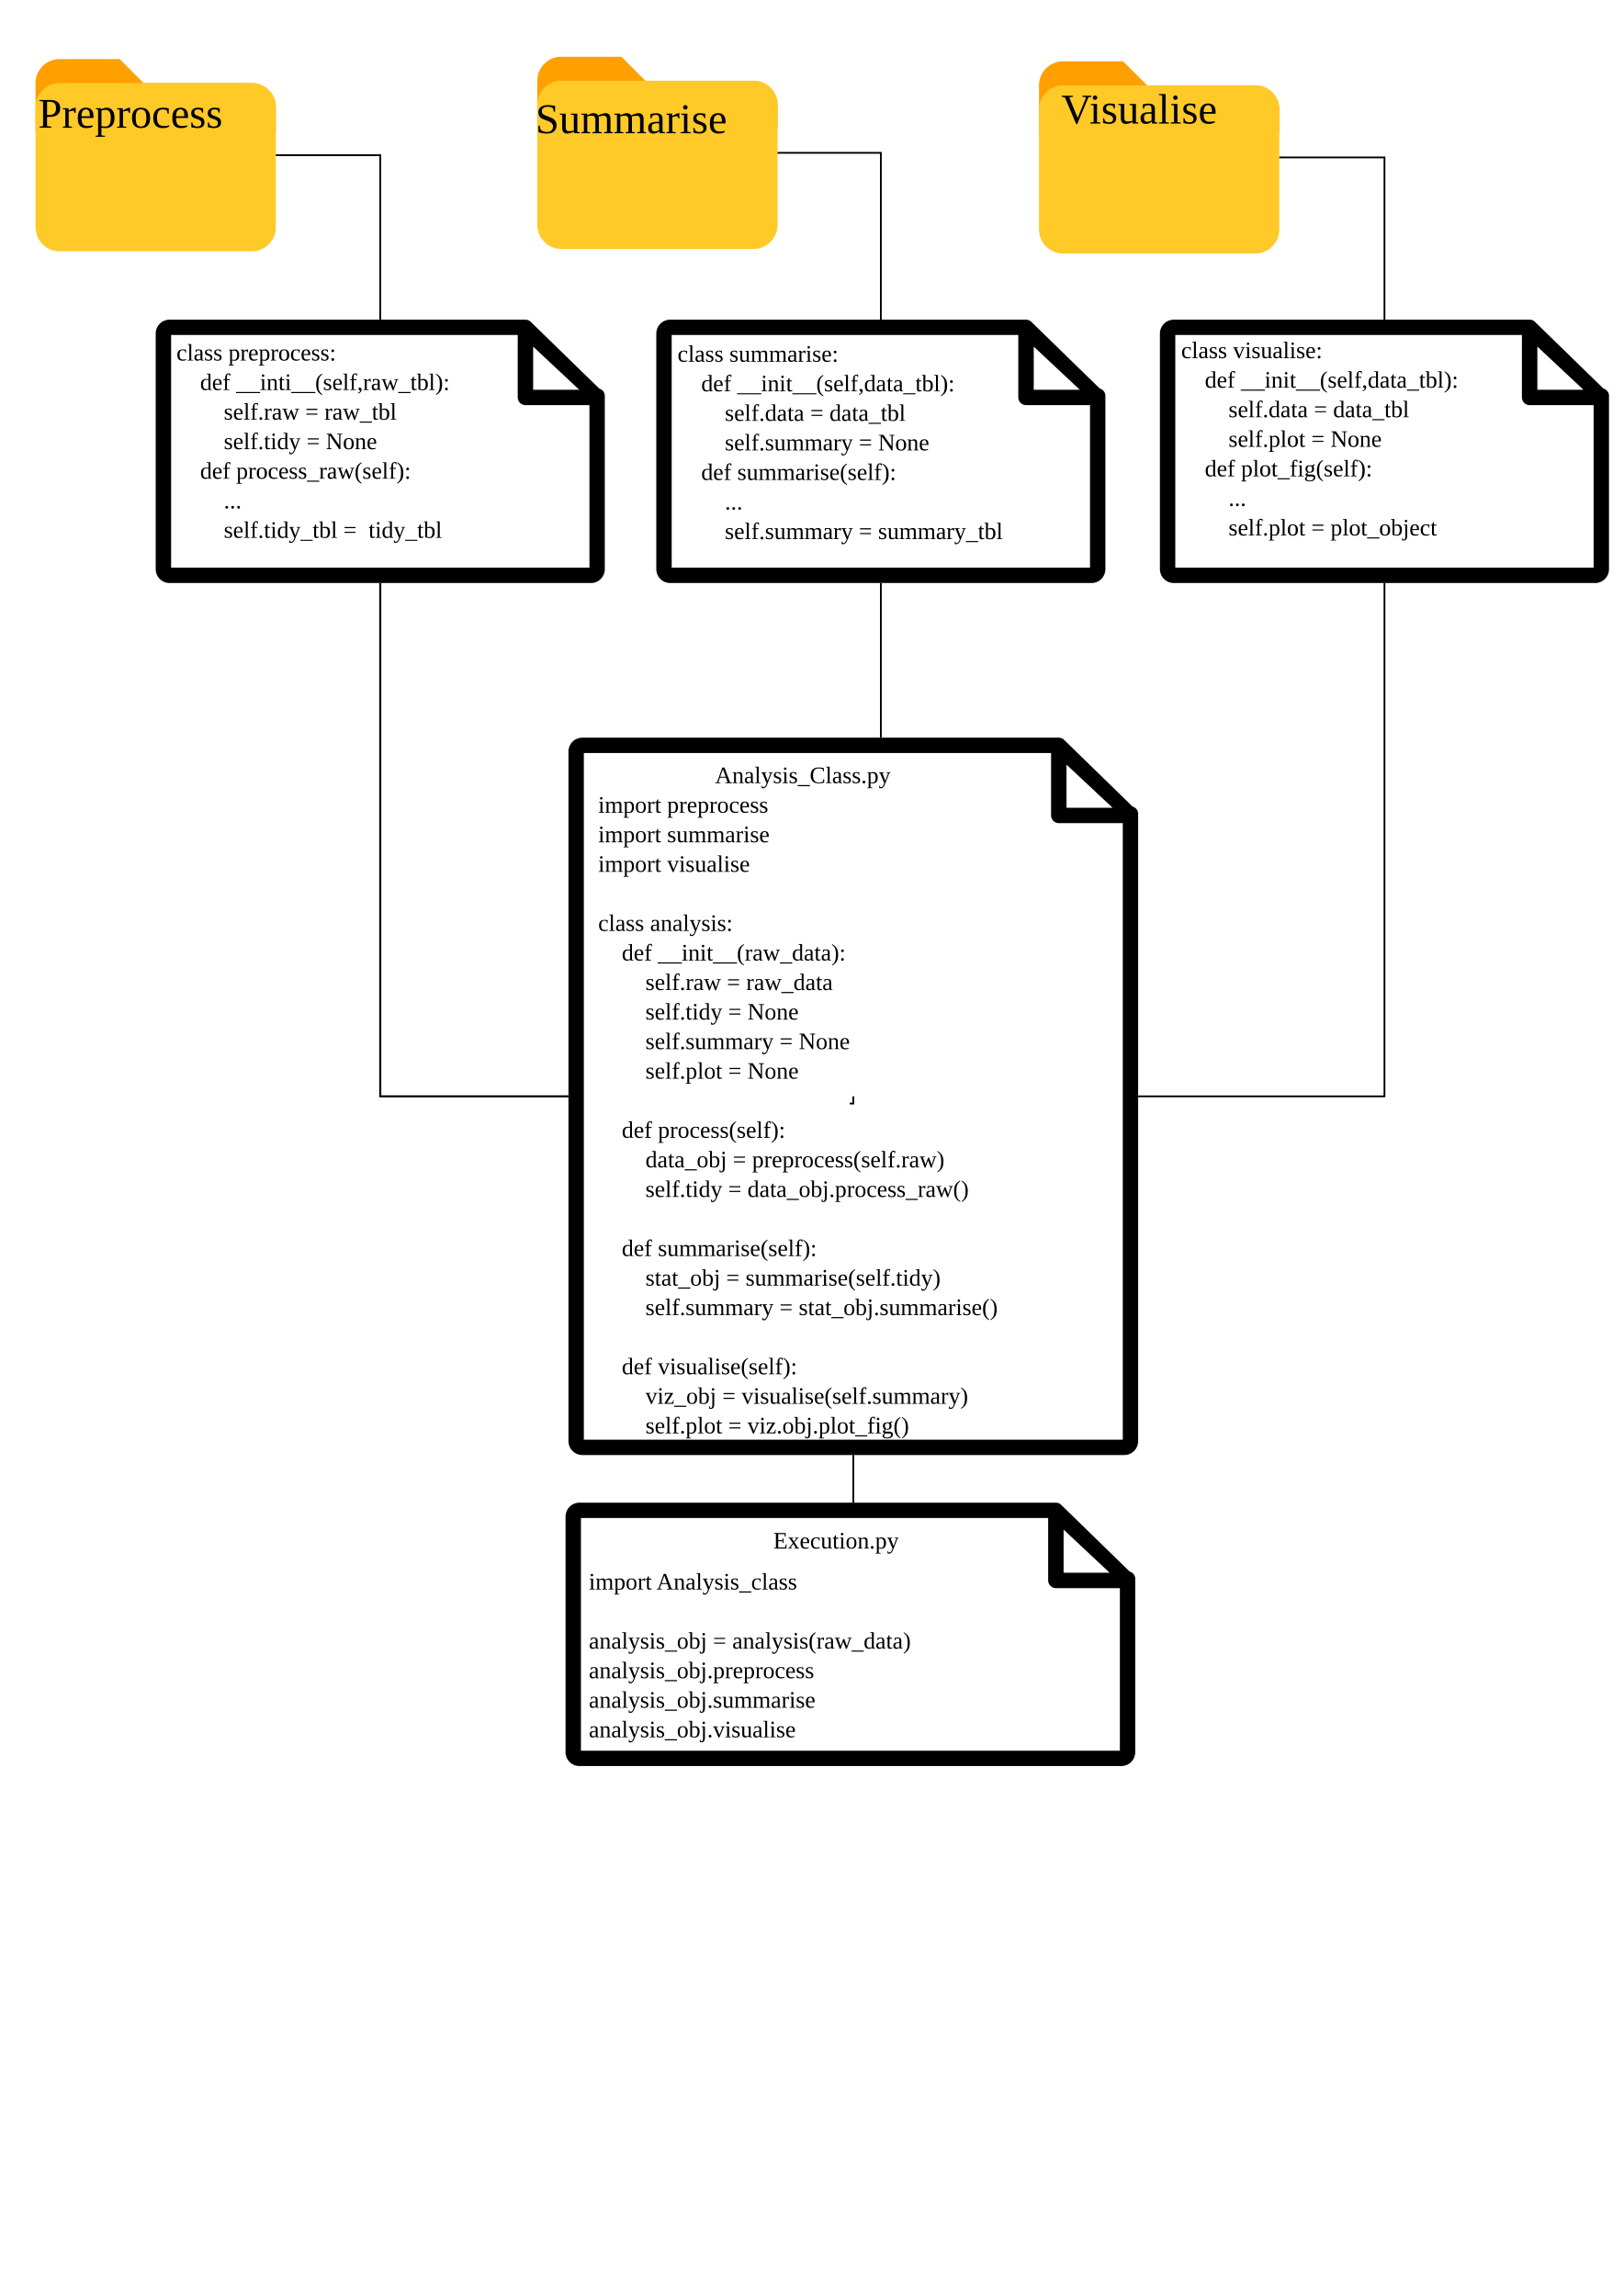
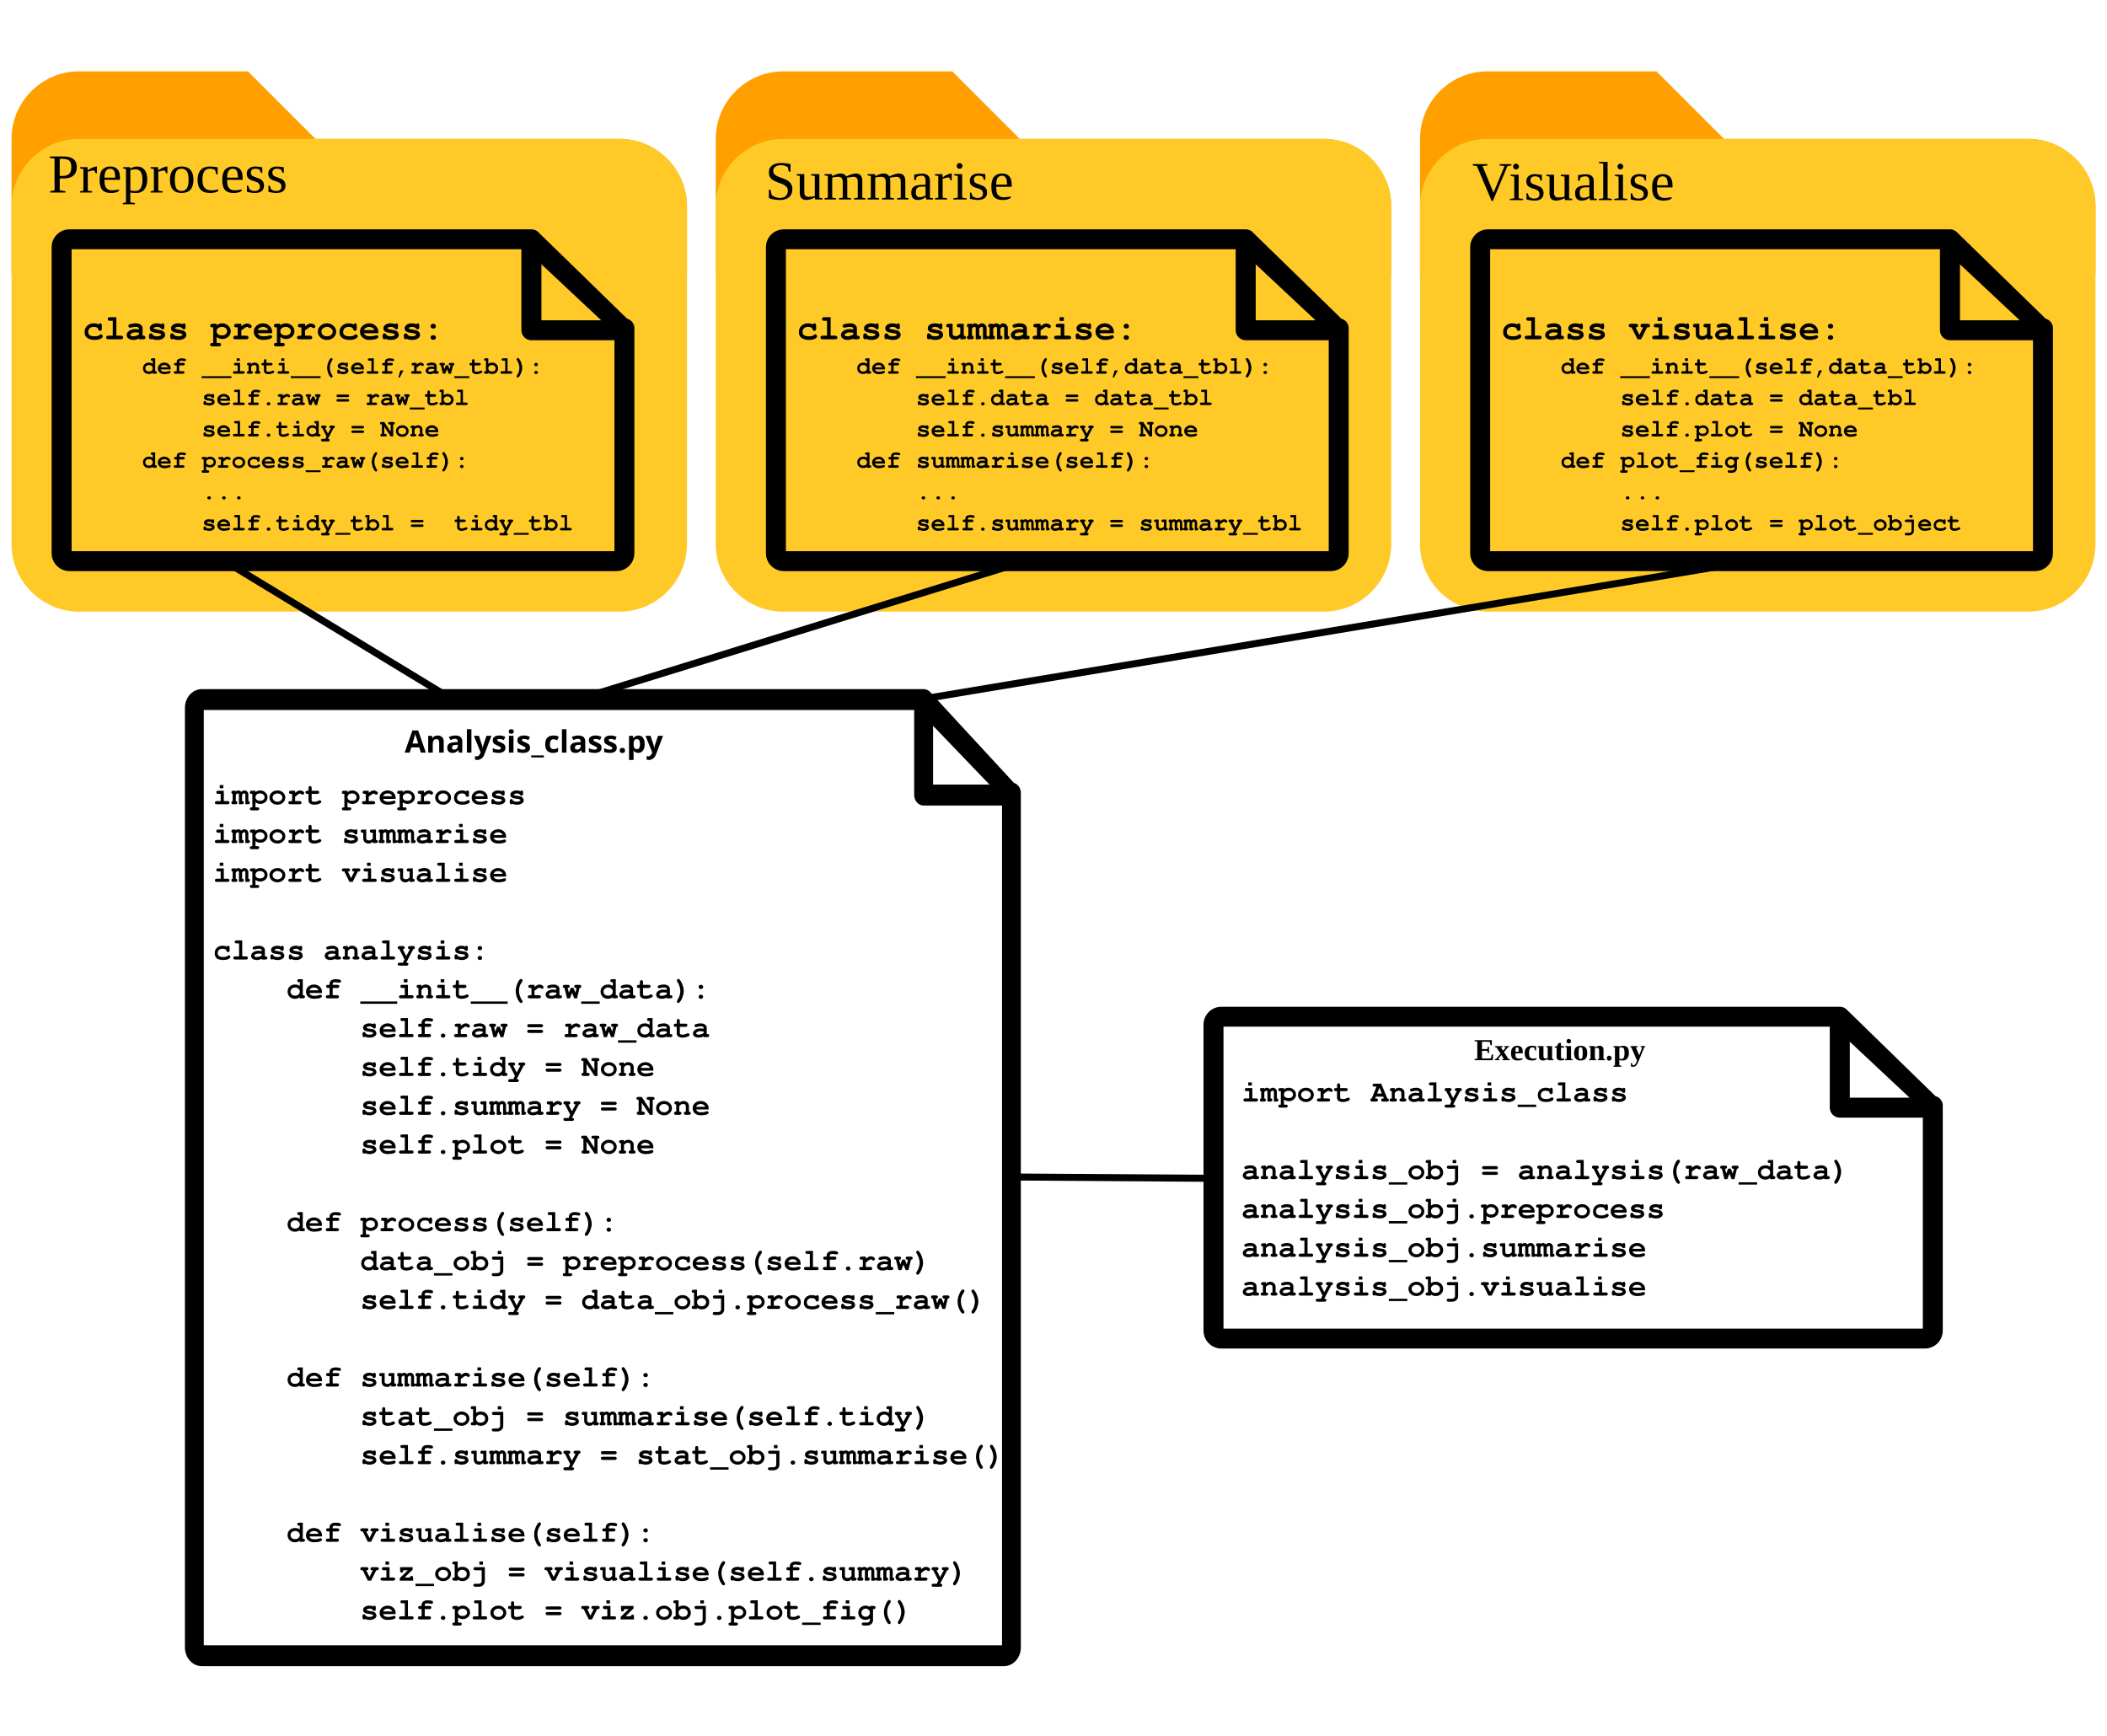
- <svg xmlns="http://www.w3.org/2000/svg" width="210mm" height="297mm" viewBox="0 0 210 297" version="1.1" id="svg1" xml:space="preserve">
+ <svg xmlns="http://www.w3.org/2000/svg" width="210mm" height="173mm" viewBox="0 0 210 173" version="1.1" id="svg1" xml:space="preserve">
  <defs id="defs1" />
-   <g id="layer1">
-     <g id="g1" transform="matrix(0.777078,0,0,0.777078,1.48437,1.42355)">
-       <path d="M 40,12 H 22 L 18,8 H 8 C 5.8,8 4,9.8 4,12 v 8 h 40 v -4 c 0,-2.2 -1.8,-4 -4,-4 z" fill="#ffa000" id="path1-4" />
-       <path d="M 40,12 H 8 c -2.2,0 -4,1.8 -4,4 v 20 c 0,2.2 1.8,4 4,4 h 32 c 2.2,0 4,-1.8 4,-4 V 16 c 0,-2.2 -1.8,-4 -4,-4 z" fill="#ffca28" id="path2" />
-     </g>
-     <g id="g4" transform="matrix(0.777078,0,0,0.7770781,131.2693,1.71371)">
-       <path d="M 40,12 H 22 L 18,8 H 8 C 5.8,8 4,9.8 4,12 v 8 h 40 v -4 c 0,-2.2 -1.8,-4 -4,-4 z" fill="#ffa000" id="path3" />
-       <path d="M 40,12 H 8 c -2.2,0 -4,1.8 -4,4 v 20 c 0,2.2 1.8,4 4,4 h 32 c 2.2,0 4,-1.8 4,-4 V 16 c 0,-2.2 -1.8,-4 -4,-4 z" fill="#ffca28" id="path4" />
-     </g>
-     <g id="g6" transform="matrix(0.777078,0,0,0.7770781,66.3769,1.12158)">
+   <g id="layer2">
+     <g id="g6" transform="matrix(1.683083,0,0,1.683083,64.606,-6.355088)">
      <path d="M 40,12 H 22 L 18,8 H 8 C 5.8,8 4,9.8 4,12 v 8 h 40 v -4 c 0,-2.2 -1.8,-4 -4,-4 z" fill="#ffa000" id="path5" />
      <path d="M 40,12 H 8 c -2.2,0 -4,1.8 -4,4 v 20 c 0,2.2 1.8,4 4,4 h 32 c 2.2,0 4,-1.8 4,-4 V 16 c 0,-2.2 -1.8,-4 -4,-4 z" fill="#ffca28" id="path6" />
    </g>
-     <path d="m 78.225,51.214 c -2.05e-4,-0.447 -0.299,-0.838 -0.729,-0.957 l -8.765,-8.54 c -0.186,-0.232 -0.468,-0.367 -0.765,-0.366 H 21.922 c -0.985,-0.002 -1.784,0.798 -1.783,1.783 v 30.501 c -0.002,0.985 0.798,1.784 1.783,1.783 h 54.523 c 0.982,-0.002 1.776,-0.801 1.775,-1.783 V 51.209 Z m -9.27,-6.378 5.956,5.579 H 68.955 Z M 22.13,73.433 V 43.334 h 44.829 v 8.072 c 2e-6,0.553 0.448,1.001 1.001,1.001 h 8.274 v 21.026 z" id="path9" style="stroke-width:0.277" />
+     <g id="g6-3" transform="matrix(1.683083,0,0,1.683083,134.798,-6.355088)">
+       <path d="M 40,12 H 22 L 18,8 H 8 C 5.8,8 4,9.8 4,12 v 8 h 40 v -4 c 0,-2.2 -1.8,-4 -4,-4 z" fill="#ffa000" id="path5-5" />
+       <path d="M 40,12 H 8 c -2.2,0 -4,1.8 -4,4 v 20 c 0,2.2 1.8,4 4,4 h 32 c 2.2,0 4,-1.8 4,-4 V 16 c 0,-2.2 -1.8,-4 -4,-4 z" fill="#ffca28" id="path6-6" />
+     </g>
+     <g id="g6-7" transform="matrix(1.683083,0,0,1.683083,-5.586001,-6.355088)">
+       <path d="M 40,12 H 22 L 18,8 H 8 C 5.8,8 4,9.8 4,12 v 8 h 40 v -4 c 0,-2.2 -1.8,-4 -4,-4 z" fill="#ffa000" id="path5-0" />
+       <path d="M 40,12 H 8 c -2.2,0 -4,1.8 -4,4 v 20 c 0,2.2 1.8,4 4,4 h 32 c 2.2,0 4,-1.8 4,-4 V 16 c 0,-2.2 -1.8,-4 -4,-4 z" fill="#ffca28" id="path6-9" />
+     </g>
+   </g>
+   <g id="layer1">
+     <path d="m 63.232,32.723 c -2.05e-4,-0.447 -0.299,-0.838 -0.729,-0.957 l -8.765,-8.54 c -0.186,-0.232 -0.468,-0.367 -0.765,-0.366 H 6.929 c -0.985,-0.002 -1.784,0.798 -1.783,1.783 v 30.501 c -0.002,0.985 0.798,1.784 1.783,1.783 H 61.452 c 0.982,-0.002 1.776,-0.801 1.775,-1.783 v -22.427 z m -9.27,-6.378 5.956,5.579 H 53.963 Z M 7.137,54.942 V 24.843 H 51.966 v 8.072 c 2e-6,0.553 0.448,1.001 1.001,1.001 h 8.274 v 21.026 z" id="path9" style="stroke-width:0.277" />
    <path style="fill:none;fill-rule:evenodd;stroke:#000000;stroke-width:0.229px;stroke-linecap:butt;stroke-linejoin:miter;stroke-opacity:1" d="m 104.591,49.254 v 0" id="path16" />
-     <text xml:space="preserve" style="font-size:5.505px;fill:#000000;stroke-width:0.229" x="4.945" y="16.522" id="text17">
-       <tspan id="tspan17" style="stroke-width:0.229" x="4.945" y="16.522">Preprocess</tspan>
+     <text xml:space="preserve" style="font-size:5.505px;fill:#000000;stroke-width:0.229" x="4.812" y="19.19" id="text17">
+       <tspan id="tspan17" style="stroke-width:0.229" x="4.812" y="19.19">Preprocess</tspan>
    </text>
-     <text xml:space="preserve" style="font-size:5.505px;fill:#000000;stroke-width:0.229" x="69.261" y="17.229" id="text18">
-       <tspan id="tspan18" style="stroke-width:0.229" x="69.261" y="17.229">Summarise</tspan>
+     <text xml:space="preserve" style="font-size:5.505px;fill:#000000;stroke-width:0.229" x="76.257" y="19.886" id="text18">
+       <tspan id="tspan18" style="stroke-width:0.229" x="76.257" y="19.886">Summarise</tspan>
    </text>
-     <text xml:space="preserve" style="font-size:5.505px;fill:#000000;stroke-width:0.229" x="137.253" y="15.981" id="text19">
-       <tspan id="tspan19" style="stroke-width:0.229" x="137.253" y="15.981">Visualise</tspan>
+     <text xml:space="preserve" style="font-size:5.505px;fill:#000000;stroke-width:0.229" x="146.73" y="19.95" id="text19">
+       <tspan id="tspan19" style="stroke-width:0.229" x="146.73" y="19.95">Visualise</tspan>
    </text>
-     <text xml:space="preserve" style="font-size:3.058px;fill:#000000;stroke-width:0.229" x="87.634" y="46.792" id="text24">
-       <tspan id="tspan24" style="stroke-width:0.229" x="87.634" y="46.792">class summarise:</tspan>
-       <tspan style="stroke-width:0.229" x="87.634" y="50.615" id="tspan26">    def __init__(self,data_tbl):</tspan>
-       <tspan style="stroke-width:0.229" x="87.634" y="54.438" id="tspan36">        self.data = data_tbl</tspan>
-       <tspan style="stroke-width:0.229" x="87.634" y="58.261" id="tspan37">        self.summary = None</tspan>
-       <tspan style="stroke-width:0.229" x="87.634" y="62.084" id="tspan38">    def summarise(self):</tspan>
-       <tspan style="stroke-width:0.229" x="87.634" y="65.907" id="tspan39">        ...</tspan>
-       <tspan style="stroke-width:0.229" x="87.634" y="69.731" id="tspan40">        self.summary = summary_tbl</tspan>
+     <text xml:space="preserve" style="font-size:2.469px;fill:#000000;stroke-width:0.229" x="79.438" y="33.819" id="text24">
+       <tspan id="tspan24" style="font-style:normal;font-variant:normal;font-weight:bold;font-stretch:normal;font-size:3.528px;font-family:FreeMono;-inkscape-font-specification:FreeMono;stroke-width:0.229" x="79.438" y="33.819">class summarise:</tspan>
+       <tspan style="font-style:normal;font-variant:normal;font-weight:bold;font-stretch:normal;font-size:2.469px;font-family:FreeMono;-inkscape-font-specification:FreeMono;stroke-width:0.229" x="79.438" y="37.25" id="tspan26">    def __init__(self,data_tbl):</tspan>
+       <tspan style="font-style:normal;font-variant:normal;font-weight:bold;font-stretch:normal;font-size:2.469px;font-family:FreeMono;-inkscape-font-specification:FreeMono;stroke-width:0.229" x="79.438" y="40.374" id="tspan36">        self.data = data_tbl</tspan>
+       <tspan style="font-style:normal;font-variant:normal;font-weight:bold;font-stretch:normal;font-size:2.469px;font-family:FreeMono;-inkscape-font-specification:FreeMono;stroke-width:0.229" x="79.438" y="43.499" id="tspan37">        self.summary = None</tspan>
+       <tspan style="font-style:normal;font-variant:normal;font-weight:bold;font-stretch:normal;font-size:2.469px;font-family:FreeMono;-inkscape-font-specification:FreeMono;stroke-width:0.229" x="79.438" y="46.623" id="tspan38">    def summarise(self):</tspan>
+       <tspan style="font-style:normal;font-variant:normal;font-weight:bold;font-stretch:normal;font-size:2.469px;font-family:FreeMono;-inkscape-font-specification:FreeMono;stroke-width:0.229" x="79.438" y="49.747" id="tspan39">        ...</tspan>
+       <tspan style="font-style:normal;font-variant:normal;font-weight:bold;font-stretch:normal;font-size:2.469px;font-family:FreeMono;-inkscape-font-specification:FreeMono;stroke-width:0.229" x="79.438" y="52.871" id="tspan40">        self.summary = summary_tbl</tspan>
    </text>
-     <text xml:space="preserve" style="font-size:3.058px;fill:#000000;stroke-width:0.229" x="152.768" y="46.325" id="text25">
-       <tspan id="tspan25" style="stroke-width:0.229" x="152.768" y="46.325">class visualise:</tspan>
-       <tspan style="stroke-width:0.229" x="152.768" y="50.148" id="tspan27">    def __init__(self,data_tbl):</tspan>
-       <tspan style="stroke-width:0.229" x="152.768" y="53.971" id="tspan41">        self.data = data_tbl</tspan>
-       <tspan style="stroke-width:0.229" x="152.768" y="57.795" id="tspan42">        self.plot = None</tspan>
-       <tspan style="stroke-width:0.229" x="152.768" y="61.618" id="tspan43">    def plot_fig(self):</tspan>
-       <tspan style="stroke-width:0.229" x="152.768" y="65.441" id="tspan45">        ...</tspan>
-       <tspan style="stroke-width:0.229" x="152.768" y="69.264" id="tspan44">        self.plot = plot_object</tspan>
+     <text xml:space="preserve" style="font-size:2.469px;fill:#000000;stroke-width:0.229" x="149.63" y="33.819" id="text25">
+       <tspan id="tspan25" style="font-style:normal;font-variant:normal;font-weight:bold;font-stretch:normal;font-size:3.528px;font-family:FreeMono;-inkscape-font-specification:FreeMono;stroke-width:0.229" x="149.63" y="33.819">class visualise:</tspan>
+       <tspan style="font-style:normal;font-variant:normal;font-weight:bold;font-stretch:normal;font-size:2.469px;font-family:FreeMono;-inkscape-font-specification:FreeMono;stroke-width:0.229" x="149.63" y="37.25" id="tspan27">    def __init__(self,data_tbl):</tspan>
+       <tspan style="font-style:normal;font-variant:normal;font-weight:bold;font-stretch:normal;font-size:2.469px;font-family:FreeMono;-inkscape-font-specification:FreeMono;stroke-width:0.229" x="149.63" y="40.374" id="tspan41">        self.data = data_tbl</tspan>
+       <tspan style="font-style:normal;font-variant:normal;font-weight:bold;font-stretch:normal;font-size:2.469px;font-family:FreeMono;-inkscape-font-specification:FreeMono;stroke-width:0.229" x="149.63" y="43.499" id="tspan42">        self.plot = None</tspan>
+       <tspan style="font-style:normal;font-variant:normal;font-weight:bold;font-stretch:normal;font-size:2.469px;font-family:FreeMono;-inkscape-font-specification:FreeMono;stroke-width:0.229" x="149.63" y="46.623" id="tspan43">    def plot_fig(self):</tspan>
+       <tspan style="font-style:normal;font-variant:normal;font-weight:bold;font-stretch:normal;font-size:2.469px;font-family:FreeMono;-inkscape-font-specification:FreeMono;stroke-width:0.229" x="149.63" y="49.747" id="tspan45">        ...</tspan>
+       <tspan style="font-style:normal;font-variant:normal;font-weight:bold;font-stretch:normal;font-size:2.469px;font-family:FreeMono;-inkscape-font-specification:FreeMono;stroke-width:0.229" x="149.63" y="52.871" id="tspan44">        self.plot = plot_object</tspan>
    </text>
-     <path d="m 142.968,51.214 c -2.1e-4,-0.447 -0.299,-0.838 -0.729,-0.957 l -8.765,-8.54 c -0.186,-0.232 -0.468,-0.367 -0.765,-0.366 H 86.665 c -0.985,-0.002 -1.784,0.798 -1.783,1.783 v 30.501 c -0.001,0.985 0.798,1.784 1.783,1.783 h 54.523 c 0.982,-0.002 1.776,-0.801 1.775,-1.783 V 51.209 Z m -9.27,-6.378 5.956,5.579 h -5.956 z M 86.872,73.433 V 43.334 h 44.829 v 8.072 c 1e-5,0.553 0.448,1.001 1.001,1.001 h 8.274 v 21.026 z" id="path27" style="stroke-width:0.277" />
-     <path d="m 208.102,51.214 c -2e-4,-0.447 -0.299,-0.838 -0.729,-0.957 l -8.765,-8.54 c -0.186,-0.232 -0.468,-0.367 -0.765,-0.366 h -46.044 c -0.985,-0.002 -1.784,0.798 -1.783,1.783 v 30.501 c -0.001,0.985 0.798,1.784 1.783,1.783 h 54.523 c 0.982,-0.002 1.776,-0.801 1.775,-1.783 V 51.209 Z m -9.27,-6.378 5.956,5.579 H 198.832 Z M 152.006,73.433 V 43.334 h 44.829 v 8.072 c 0,0.553 0.448,1.001 1.001,1.001 h 8.274 v 21.026 z" id="path28" style="stroke-width:0.277" />
-     <text xml:space="preserve" style="font-size:3.058px;fill:#000000;stroke-width:0.229" x="22.827" y="46.632" id="text28">
-       <tspan id="tspan28" style="stroke-width:0.229" x="22.827" y="46.632">class preprocess:</tspan>
-       <tspan style="stroke-width:0.229" x="22.827" y="50.455" id="tspan29">    def __inti__(self,raw_tbl):</tspan>
-       <tspan style="stroke-width:0.229" x="22.827" y="54.278" id="tspan34">        self.raw = raw_tbl</tspan>
-       <tspan style="stroke-width:0.229" x="22.827" y="58.101" id="tspan35">        self.tidy = None</tspan>
-       <tspan style="stroke-width:0.229" x="22.827" y="61.924" id="tspan31">    def process_raw(self):</tspan>
-       <tspan style="stroke-width:0.229" x="22.827" y="65.747" id="tspan32">        ...</tspan>
-       <tspan style="stroke-width:0.229" x="22.827" y="69.57" id="tspan33">        self.tidy_tbl =  tidy_tbl</tspan>
+     <path d="m 134.424,32.723 c -2.1e-4,-0.447 -0.299,-0.838 -0.729,-0.957 l -8.765,-8.54 c -0.186,-0.232 -0.468,-0.367 -0.765,-0.366 H 78.121 c -0.985,-0.002 -1.784,0.798 -1.783,1.783 v 30.501 c -0.001,0.985 0.798,1.784 1.783,1.783 h 54.523 c 0.982,-0.002 1.776,-0.801 1.775,-1.783 v -22.427 z m -9.27,-6.378 5.956,5.579 h -5.956 z m -46.826,28.596 v -30.099 h 44.829 v 8.072 c 10e-6,0.553 0.448,1.001 1.001,1.001 h 8.274 v 21.026 z" id="path27" style="stroke-width:0.277" />
+     <path d="m 204.616,32.723 c -2e-4,-0.447 -0.299,-0.838 -0.729,-0.957 l -8.765,-8.54 c -0.186,-0.232 -0.468,-0.367 -0.765,-0.366 h -46.044 c -0.985,-0.002 -1.784,0.798 -1.783,1.783 v 30.501 c -0.001,0.985 0.798,1.784 1.783,1.783 h 54.523 c 0.982,-0.002 1.776,-0.801 1.775,-1.783 v -22.427 z m -9.27,-6.378 5.956,5.579 h -5.956 z m -46.826,28.596 v -30.099 h 44.829 v 8.072 c 0,0.553 0.448,1.001 1.001,1.001 h 8.274 v 21.026 z" id="path28" style="stroke-width:0.277" />
+     <text xml:space="preserve" style="font-size:2.469px;fill:#000000;stroke-width:0.229" x="8.246" y="33.819" id="text28">
+       <tspan id="tspan28" style="font-style:normal;font-variant:normal;font-weight:bold;font-stretch:normal;font-size:3.528px;font-family:FreeMono;-inkscape-font-specification:FreeMono;stroke-width:0.229" x="8.246" y="33.819">class preprocess:</tspan>
+       <tspan style="font-style:normal;font-variant:normal;font-weight:bold;font-stretch:normal;font-size:2.469px;font-family:FreeMono;-inkscape-font-specification:FreeMono;stroke-width:0.229" x="8.246" y="37.25" id="tspan29">    def __inti__(self,raw_tbl):</tspan>
+       <tspan style="font-style:normal;font-variant:normal;font-weight:bold;font-stretch:normal;font-size:2.469px;font-family:FreeMono;-inkscape-font-specification:FreeMono;stroke-width:0.229" x="8.246" y="40.374" id="tspan34">        self.raw = raw_tbl</tspan>
+       <tspan style="font-style:normal;font-variant:normal;font-weight:bold;font-stretch:normal;font-size:2.469px;font-family:FreeMono;-inkscape-font-specification:FreeMono;stroke-width:0.229" x="8.246" y="43.499" id="tspan35">        self.tidy = None</tspan>
+       <tspan style="font-style:normal;font-variant:normal;font-weight:bold;font-stretch:normal;font-size:2.469px;font-family:FreeMono;-inkscape-font-specification:FreeMono;stroke-width:0.229" x="8.246" y="46.623" id="tspan31">    def process_raw(self):</tspan>
+       <tspan style="font-style:normal;font-variant:normal;font-weight:bold;font-stretch:normal;font-size:2.469px;font-family:FreeMono;-inkscape-font-specification:FreeMono;stroke-width:0.229" x="8.246" y="49.747" id="tspan32">        ...</tspan>
+       <tspan style="font-style:normal;font-variant:normal;font-weight:bold;font-stretch:normal;font-size:2.469px;font-family:FreeMono;-inkscape-font-specification:FreeMono;stroke-width:0.229" x="8.246" y="52.871" id="tspan33">        self.tidy_tbl =  tidy_tbl</tspan>
    </text>
-     <path style="fill:none;fill-rule:evenodd;stroke:#000000;stroke-width:0.229px;stroke-linecap:butt;stroke-linejoin:miter;stroke-opacity:1" d="M 35.676,20.073 H 49.182 V 41.351" id="path29" />
-     <path style="fill:none;fill-rule:evenodd;stroke:#000000;stroke-width:0.229px;stroke-linecap:butt;stroke-linejoin:miter;stroke-opacity:1" d="m 100.568,19.771 h 13.356 V 41.351" id="path30" />
-     <path style="fill:none;fill-rule:evenodd;stroke:#000000;stroke-width:0.229px;stroke-linecap:butt;stroke-linejoin:miter;stroke-opacity:1" d="m 165.461,20.364 h 13.598 V 41.351" id="path31" />
-     <g id="g68" transform="matrix(0.8669747,0,0,0.8669747,-8.224498,-0.8967401)">
-       <path d="m 179.278,122.475 c -2.4e-4,-0.515 -0.344,-0.967 -0.841,-1.103 l -10.11,-9.851 c -0.215,-0.268 -0.54,-0.423 -0.883,-0.422 H 96.344 c -1.137,-0.002 -2.058,0.92 -2.056,2.057 v 102.915 c -0.002,1.137 0.92,2.058 2.056,2.057 h 80.881 c 1.133,-0.004 2.049,-0.924 2.047,-2.057 v -93.601 z m -10.692,-7.356 6.87,6.435 h -6.87 z M 96.584,215.837 V 113.386 h 69.699 v 9.31 c 1e-5,0.638 0.517,1.155 1.155,1.155 h 9.544 v 91.986 z" id="path45" style="stroke-width:0.32" />
-       <text xml:space="preserve" style="font-size:3.528px;fill:#000000;stroke-width:0.265" x="98.718" y="117.884" id="text46">
-         <tspan id="tspan46" style="stroke-width:0.265" x="98.718" y="117.884">                    Analysis_Class.py</tspan>
-         <tspan style="stroke-width:0.265" x="98.718" y="122.294" id="tspan68">import preprocess</tspan>
-         <tspan style="stroke-width:0.265" x="98.718" y="126.704" id="tspan63">import summarise</tspan>
-         <tspan style="stroke-width:0.265" x="98.718" y="131.113" id="tspan60">import visualise</tspan>
-         <tspan style="stroke-width:0.265" x="98.718" y="135.523" id="tspan61" />
-         <tspan style="stroke-width:0.265" x="98.718" y="139.933" id="tspan62">class analysis:</tspan>
-         <tspan style="stroke-width:0.265" x="98.718" y="144.342" id="tspan47">    def __init__(raw_data):</tspan>
-         <tspan style="stroke-width:0.265" x="98.718" y="148.752" id="tspan48">        self.raw = raw_data</tspan>
-         <tspan style="stroke-width:0.265" x="98.718" y="153.162" id="tspan49">        self.tidy = None</tspan>
-         <tspan style="stroke-width:0.265" x="98.718" y="157.572" id="tspan50">        self.summary = None</tspan>
-         <tspan style="stroke-width:0.265" x="98.718" y="161.981" id="tspan51">        self.plot = None</tspan>
-         <tspan style="stroke-width:0.265" x="98.718" y="166.391" id="tspan64" />
-         <tspan style="stroke-width:0.265" x="98.718" y="170.801" id="tspan52">    def process(self):</tspan>
-         <tspan style="stroke-width:0.265" x="98.718" y="175.21" id="tspan53">        data_obj = preprocess(self.raw)</tspan>
-         <tspan style="stroke-width:0.265" x="98.718" y="179.62" id="tspan55">        self.tidy = data_obj.process_raw()</tspan>
-         <tspan style="stroke-width:0.265" x="98.718" y="184.03" id="tspan65" />
-         <tspan style="stroke-width:0.265" x="98.718" y="188.44" id="tspan56">    def summarise(self):</tspan>
-         <tspan style="stroke-width:0.265" x="98.718" y="192.849" id="tspan57">        stat_obj = summarise(self.tidy)</tspan>
-         <tspan style="stroke-width:0.265" x="98.718" y="197.259" id="tspan59">        self.summary = stat_obj.summarise()</tspan>
-         <tspan style="stroke-width:0.265" x="98.718" y="201.669" id="tspan58" />
-         <tspan style="stroke-width:0.265" x="98.718" y="206.078" id="tspan54">    def visualise(self):</tspan>
-         <tspan style="stroke-width:0.265" x="98.718" y="210.488" id="tspan66">        viz_obj = visualise(self.summary)</tspan>
-         <tspan style="stroke-width:0.265" x="98.718" y="214.898" id="tspan67">        self.plot = viz.obj.plot_fig()</tspan>
+     <path style="fill:none;fill-rule:evenodd;stroke:#000000;stroke-width:0.7;stroke-linecap:butt;stroke-linejoin:miter;stroke-dasharray:none;stroke-opacity:1" d="M 101.87,56.03 56.781,69.97" id="path4" />
+     <path style="display:inline;fill:none;fill-rule:evenodd;stroke:#000000;stroke-width:0.7;stroke-linecap:butt;stroke-linejoin:miter;stroke-dasharray:none;stroke-opacity:1" d="M 172.587,56.253 88.102,70.314" id="path7" />
+     <path style="display:inline;fill:none;fill-rule:evenodd;stroke:#000000;stroke-width:0.7;stroke-linecap:butt;stroke-linejoin:miter;stroke-dasharray:none;stroke-opacity:1" d="M 45.116,69.736 21.42,55.334" id="path8" />
+     <path style="fill:none;fill-rule:evenodd;stroke:#000000;stroke-width:0.7;stroke-linecap:butt;stroke-linejoin:miter;stroke-dasharray:none;stroke-opacity:1" d="m 101.407,117.323 18.596,0.123" id="path10" />
+     <g id="g2" transform="translate(0,3.50009)">
+       <text xml:space="preserve" style="font-size:3.058px;fill:#000000;stroke-width:0.229" x="123.738" y="106.296" id="text69">
+         <tspan style="font-style:normal;font-variant:normal;font-weight:bold;font-stretch:normal;font-family:FreeMono;-inkscape-font-specification:FreeMono;stroke-width:0.229" x="123.738" y="106.296" id="tspan71">import Analysis_class</tspan>
+         <tspan style="font-style:normal;font-variant:normal;font-weight:bold;font-stretch:normal;font-family:FreeMono;-inkscape-font-specification:FreeMono;stroke-width:0.229" x="123.738" y="110.165" id="tspan72" />
+         <tspan style="font-style:normal;font-variant:normal;font-weight:bold;font-stretch:normal;font-family:FreeMono;-inkscape-font-specification:FreeMono;stroke-width:0.229" x="123.738" y="114.034" id="tspan73">analysis_obj = analysis(raw_data)</tspan>
+         <tspan style="font-style:normal;font-variant:normal;font-weight:bold;font-stretch:normal;font-family:FreeMono;-inkscape-font-specification:FreeMono;stroke-width:0.229" x="123.738" y="117.904" id="tspan74">analysis_obj.preprocess</tspan>
+         <tspan style="font-style:normal;font-variant:normal;font-weight:bold;font-stretch:normal;font-family:FreeMono;-inkscape-font-specification:FreeMono;stroke-width:0.229" x="123.738" y="121.773" id="tspan75">analysis_obj.summarise</tspan>
+         <tspan style="font-style:normal;font-variant:normal;font-weight:bold;font-stretch:normal;font-family:FreeMono;-inkscape-font-specification:FreeMono;stroke-width:0.229" x="123.738" y="125.642" id="tspan76">analysis_obj.visualise</tspan>
+         <tspan style="font-style:normal;font-variant:normal;font-weight:bold;font-stretch:normal;font-family:FreeMono;-inkscape-font-specification:FreeMono;stroke-width:0.229" x="123.738" y="129.465" id="tspan70" />
      </text>
+       <g id="g2-5" transform="translate(4.93613,0.7239556)">
+         <g id="g76-3" transform="matrix(0.8669747,0,0,0.8669747,33.26958,-104.7946)">
+           <path d="m 179.278,243.126 c -2.4e-4,-0.515 -0.344,-0.967 -0.841,-1.103 l -10.11,-9.851 c -0.215,-0.268 -0.54,-0.423 -0.883,-0.422 H 96.345 c -1.136,-0.002 -2.058,0.92 -2.056,2.057 v 35.181 c -0.002,1.137 0.92,2.058 2.056,2.057 h 80.881 c 1.133,-0.004 2.049,-0.924 2.047,-2.057 v -25.868 z m -10.692,-7.356 6.87,6.435 h -6.87 z m -72.002,32.984 v -34.718 h 69.699 v 9.31 c 1e-5,0.638 0.517,1.155 1.155,1.155 h 9.544 v 24.253 z" id="path68-5" style="stroke-width:0.32" />
+         </g>
+         <text xml:space="preserve" style="font-size:3.058px;fill:#000000;stroke-width:0.229" x="141.99" y="101.451" id="text77-62">
+           <tspan id="tspan77-9" style="font-style:normal;font-weight:bold;font-size:3.058px;stroke-width:0.229" x="141.99" y="101.451">Execution.py</tspan>
+         </text>
+       </g>
    </g>
-     <g id="g79" transform="matrix(0.8669747,0,0,0.8669747,-8.600468,-6.54213)">
-       <g id="g76">
-         <path d="m 179.278,243.126 c -2.4e-4,-0.515 -0.344,-0.967 -0.841,-1.103 l -10.11,-9.851 c -0.215,-0.268 -0.54,-0.423 -0.883,-0.422 H 96.345 c -1.136,-0.002 -2.058,0.92 -2.056,2.057 v 35.181 c -0.002,1.137 0.92,2.058 2.056,2.057 h 80.881 c 1.133,-0.004 2.049,-0.924 2.047,-2.057 v -25.868 z m -10.692,-7.356 6.87,6.435 h -6.87 z m -72.002,32.984 v -34.718 h 69.699 v 9.31 c 1e-5,0.638 0.517,1.155 1.155,1.155 h 9.544 v 24.253 z" id="path68" style="stroke-width:0.32" />
+     <g id="g1" transform="translate(1.400333,-0.00120367)">
+       <text xml:space="preserve" style="font-size:3.058px;fill:#000000;stroke-width:0.229" x="19.828" y="80.166" id="text46">
+         <tspan style="font-style:normal;font-variant:normal;font-weight:bold;font-stretch:normal;font-family:FreeMono;-inkscape-font-specification:FreeMono;stroke-width:0.229" x="19.828" y="80.166" id="tspan68">import preprocess</tspan>
+         <tspan style="font-style:normal;font-variant:normal;font-weight:bold;font-stretch:normal;font-family:FreeMono;-inkscape-font-specification:FreeMono;stroke-width:0.229" x="19.828" y="84.036" id="tspan63">import summarise</tspan>
+         <tspan style="font-style:normal;font-variant:normal;font-weight:bold;font-stretch:normal;font-family:FreeMono;-inkscape-font-specification:FreeMono;stroke-width:0.229" x="19.828" y="87.905" id="tspan60">import visualise</tspan>
+         <tspan style="font-style:normal;font-variant:normal;font-weight:bold;font-stretch:normal;font-family:FreeMono;-inkscape-font-specification:FreeMono;stroke-width:0.229" x="19.828" y="91.774" id="tspan61" />
+         <tspan style="font-style:normal;font-variant:normal;font-weight:bold;font-stretch:normal;font-family:FreeMono;-inkscape-font-specification:FreeMono;stroke-width:0.229" x="19.828" y="95.644" id="tspan62">class analysis:</tspan>
+         <tspan style="font-style:normal;font-variant:normal;font-weight:bold;font-stretch:normal;font-family:FreeMono;-inkscape-font-specification:FreeMono;stroke-width:0.229" x="19.828" y="99.513" id="tspan47">    def __init__(raw_data):</tspan>
+         <tspan style="font-style:normal;font-variant:normal;font-weight:bold;font-stretch:normal;font-family:FreeMono;-inkscape-font-specification:FreeMono;stroke-width:0.229" x="19.828" y="103.383" id="tspan48">        self.raw = raw_data</tspan>
+         <tspan style="font-style:normal;font-variant:normal;font-weight:bold;font-stretch:normal;font-family:FreeMono;-inkscape-font-specification:FreeMono;stroke-width:0.229" x="19.828" y="107.252" id="tspan49">        self.tidy = None</tspan>
+         <tspan style="font-style:normal;font-variant:normal;font-weight:bold;font-stretch:normal;font-family:FreeMono;-inkscape-font-specification:FreeMono;stroke-width:0.229" x="19.828" y="111.121" id="tspan50">        self.summary = None</tspan>
+         <tspan style="font-style:normal;font-variant:normal;font-weight:bold;font-stretch:normal;font-family:FreeMono;-inkscape-font-specification:FreeMono;stroke-width:0.229" x="19.828" y="114.991" id="tspan51">        self.plot = None</tspan>
+         <tspan style="font-style:normal;font-variant:normal;font-weight:bold;font-stretch:normal;font-family:FreeMono;-inkscape-font-specification:FreeMono;stroke-width:0.229" x="19.828" y="118.86" id="tspan64" />
+         <tspan style="font-style:normal;font-variant:normal;font-weight:bold;font-stretch:normal;font-family:FreeMono;-inkscape-font-specification:FreeMono;stroke-width:0.229" x="19.828" y="122.729" id="tspan52">    def process(self):</tspan>
+         <tspan style="font-style:normal;font-variant:normal;font-weight:bold;font-stretch:normal;font-family:FreeMono;-inkscape-font-specification:FreeMono;stroke-width:0.229" x="19.828" y="126.599" id="tspan53">        data_obj = preprocess(self.raw)</tspan>
+         <tspan style="font-style:normal;font-variant:normal;font-weight:bold;font-stretch:normal;font-family:FreeMono;-inkscape-font-specification:FreeMono;stroke-width:0.229" x="19.828" y="130.468" id="tspan55">        self.tidy = data_obj.process_raw()</tspan>
+         <tspan style="font-style:normal;font-variant:normal;font-weight:bold;font-stretch:normal;font-family:FreeMono;-inkscape-font-specification:FreeMono;stroke-width:0.229" x="19.828" y="134.338" id="tspan65" />
+         <tspan style="font-style:normal;font-variant:normal;font-weight:bold;font-stretch:normal;font-family:FreeMono;-inkscape-font-specification:FreeMono;stroke-width:0.229" x="19.828" y="138.207" id="tspan56">    def summarise(self):</tspan>
+         <tspan style="font-style:normal;font-variant:normal;font-weight:bold;font-stretch:normal;font-family:FreeMono;-inkscape-font-specification:FreeMono;stroke-width:0.229" x="19.828" y="142.076" id="tspan57">        stat_obj = summarise(self.tidy)</tspan>
+         <tspan style="font-style:normal;font-variant:normal;font-weight:bold;font-stretch:normal;font-family:FreeMono;-inkscape-font-specification:FreeMono;stroke-width:0.229" x="19.828" y="145.946" id="tspan59">        self.summary = stat_obj.summarise()</tspan>
+         <tspan style="font-style:normal;font-variant:normal;font-weight:bold;font-stretch:normal;font-family:FreeMono;-inkscape-font-specification:FreeMono;stroke-width:0.229" x="19.828" y="149.815" id="tspan58" />
+         <tspan style="font-style:normal;font-variant:normal;font-weight:bold;font-stretch:normal;font-family:FreeMono;-inkscape-font-specification:FreeMono;stroke-width:0.229" x="19.828" y="153.684" id="tspan54">    def visualise(self):</tspan>
+         <tspan style="font-style:normal;font-variant:normal;font-weight:bold;font-stretch:normal;font-family:FreeMono;-inkscape-font-specification:FreeMono;stroke-width:0.229" x="19.828" y="157.554" id="tspan66">        viz_obj = visualise(self.summary)</tspan>
+         <tspan style="font-style:normal;font-variant:normal;font-weight:bold;font-stretch:normal;font-family:FreeMono;-inkscape-font-specification:FreeMono;stroke-width:0.229" x="19.828" y="161.423" id="tspan67">        self.plot = viz.obj.plot_fig()</tspan>
+       </text>
+       <g id="g3-1" transform="translate(-11.99574,-0.4718688)">
+         <path d="m 112.344,79.515 c -1.9e-4,-0.469 -0.282,-0.88 -0.688,-1.004 l -8.274,-8.964 c -0.176,-0.243 -0.442,-0.385 -0.722,-0.384 H 30.71 c -0.93,-0.002 -1.685,0.837 -1.683,1.871 v 93.646 c -0.002,1.034 0.753,1.873 1.683,1.871 h 79.954 c 0.927,-0.003 1.677,-0.841 1.675,-1.871 V 79.509 Z m -8.751,-6.694 5.623,5.855 h -5.623 z M 30.906,164.468 V 71.244 h 70.803 v 8.472 c 1e-5,0.58 0.423,1.051 0.945,1.051 h 7.811 v 83.701 z" id="path45-2" style="stroke-width:0.276" />
+         <text xml:space="preserve" style="font-style:normal;font-variant:normal;font-weight:normal;font-stretch:normal;font-size:3.058px;font-family:sans-serif;-inkscape-font-specification:'sans-serif, Normal';font-variant-ligatures:normal;font-variant-caps:normal;font-variant-numeric:normal;font-variant-east-asian:normal;fill:#000000;stroke-width:0.229" x="50.931" y="75.487" id="text77-6-7">
+           <tspan id="tspan2-0" style="font-weight:bold" x="50.931" y="75.487">Analysis_class.py</tspan>
+         </text>
      </g>
-       <text xml:space="preserve" style="font-size:3.528px;fill:#000000;stroke-width:0.265" x="97.759" y="244.707" id="text69">
-         <tspan style="stroke-width:0.265" x="97.759" y="244.707" id="tspan71">import Analysis_class</tspan>
-         <tspan style="stroke-width:0.265" x="97.759" y="249.117" id="tspan72" />
-         <tspan style="stroke-width:0.265" x="97.759" y="253.526" id="tspan73">analysis_obj = analysis(raw_data)</tspan>
-         <tspan style="stroke-width:0.265" x="97.759" y="257.936" id="tspan74">analysis_obj.preprocess</tspan>
-         <tspan style="stroke-width:0.265" x="97.759" y="262.346" id="tspan75">analysis_obj.summarise</tspan>
-         <tspan style="stroke-width:0.265" x="97.759" y="266.756" id="tspan76">analysis_obj.visualise</tspan>
-         <tspan style="stroke-width:0.265" x="97.759" y="271.165" id="tspan70" />
-       </text>
-       <text xml:space="preserve" style="font-size:3.528px;fill:#000000;stroke-width:0.265" x="125.283" y="238.591" id="text77">
-         <tspan id="tspan77" style="font-size:3.528px;stroke-width:0.265" x="125.283" y="238.591">Execution.py</tspan>
-       </text>
    </g>
-     <path style="fill:none;fill-rule:evenodd;stroke:#000000;stroke-width:0.229px;stroke-linecap:butt;stroke-linejoin:miter;stroke-opacity:1" d="M 113.925,95.423 V 75.418" id="path82" />
-     <path style="fill:none;fill-rule:evenodd;stroke:#000000;stroke-width:0.229px;stroke-linecap:butt;stroke-linejoin:miter;stroke-opacity:1" d="m 147.2,141.818 h 31.859 V 75.418" id="path84" />
-     <path style="fill:none;fill-rule:evenodd;stroke:#000000;stroke-width:0.229px;stroke-linecap:butt;stroke-linejoin:miter;stroke-opacity:1" d="m 109.893,142.748 h 0.47 v -0.93" id="path85" />
-     <path style="fill:none;fill-rule:evenodd;stroke:#000000;stroke-width:0.229px;stroke-linecap:butt;stroke-linejoin:miter;stroke-opacity:1" d="m 110.363,194.379 v -6.166" id="path86" />
-     <path style="fill:none;fill-rule:evenodd;stroke:#000000;stroke-width:0.265px;stroke-linecap:butt;stroke-linejoin:miter;stroke-opacity:1" d="m 49.182,75.418 0,66.4 h 24.339" id="path87" />
  </g>
</svg>
